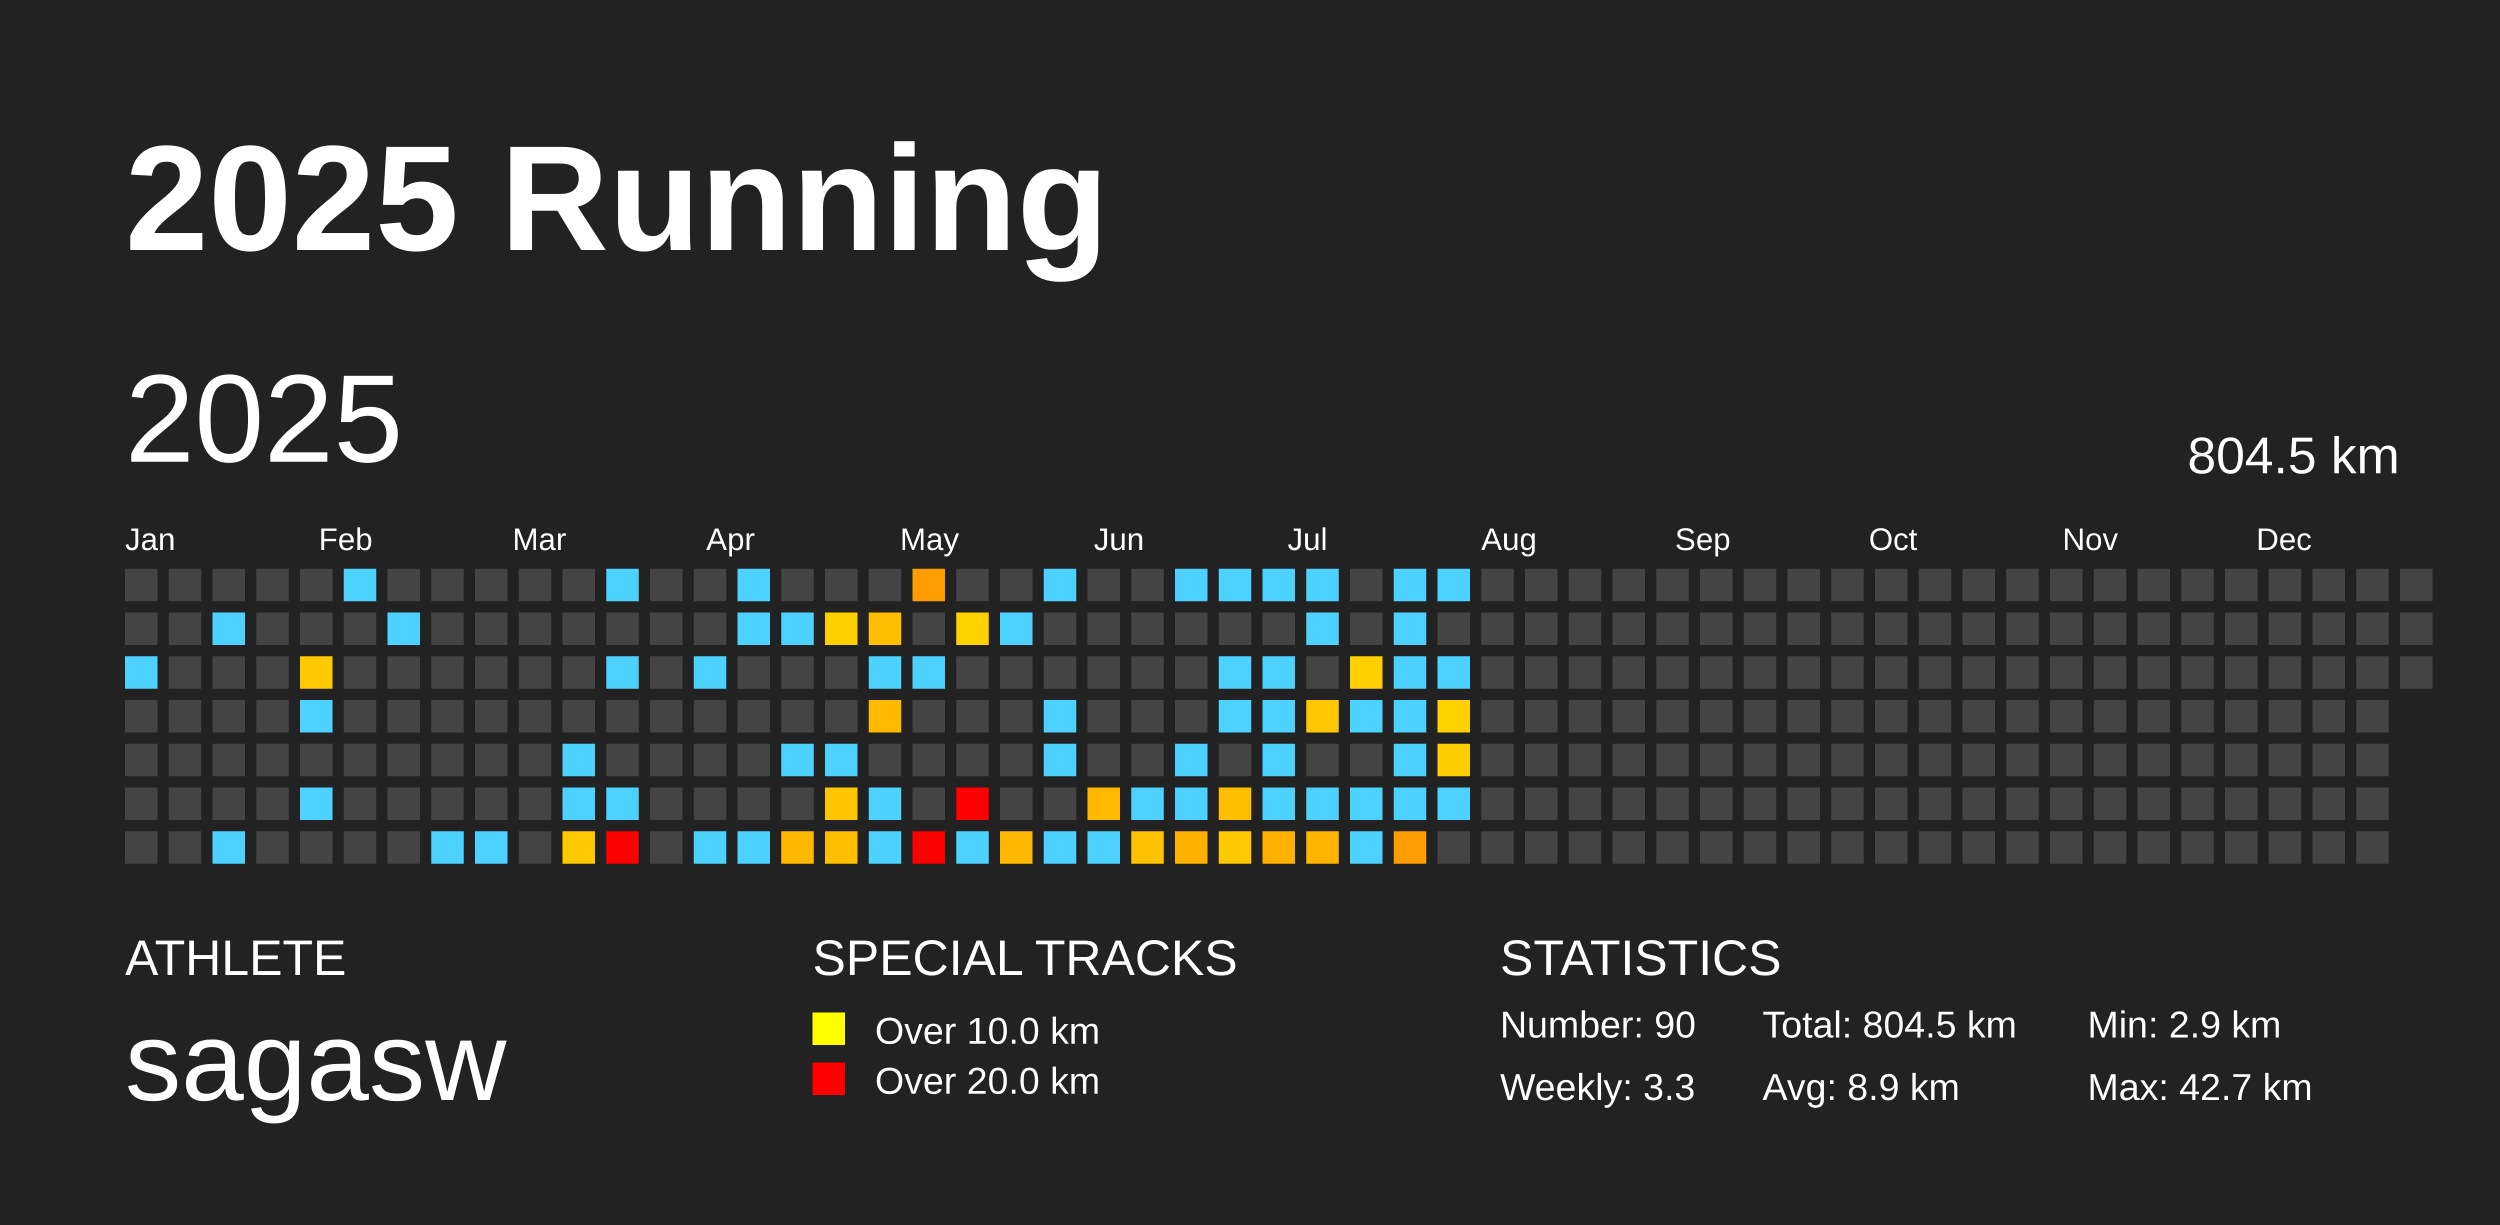
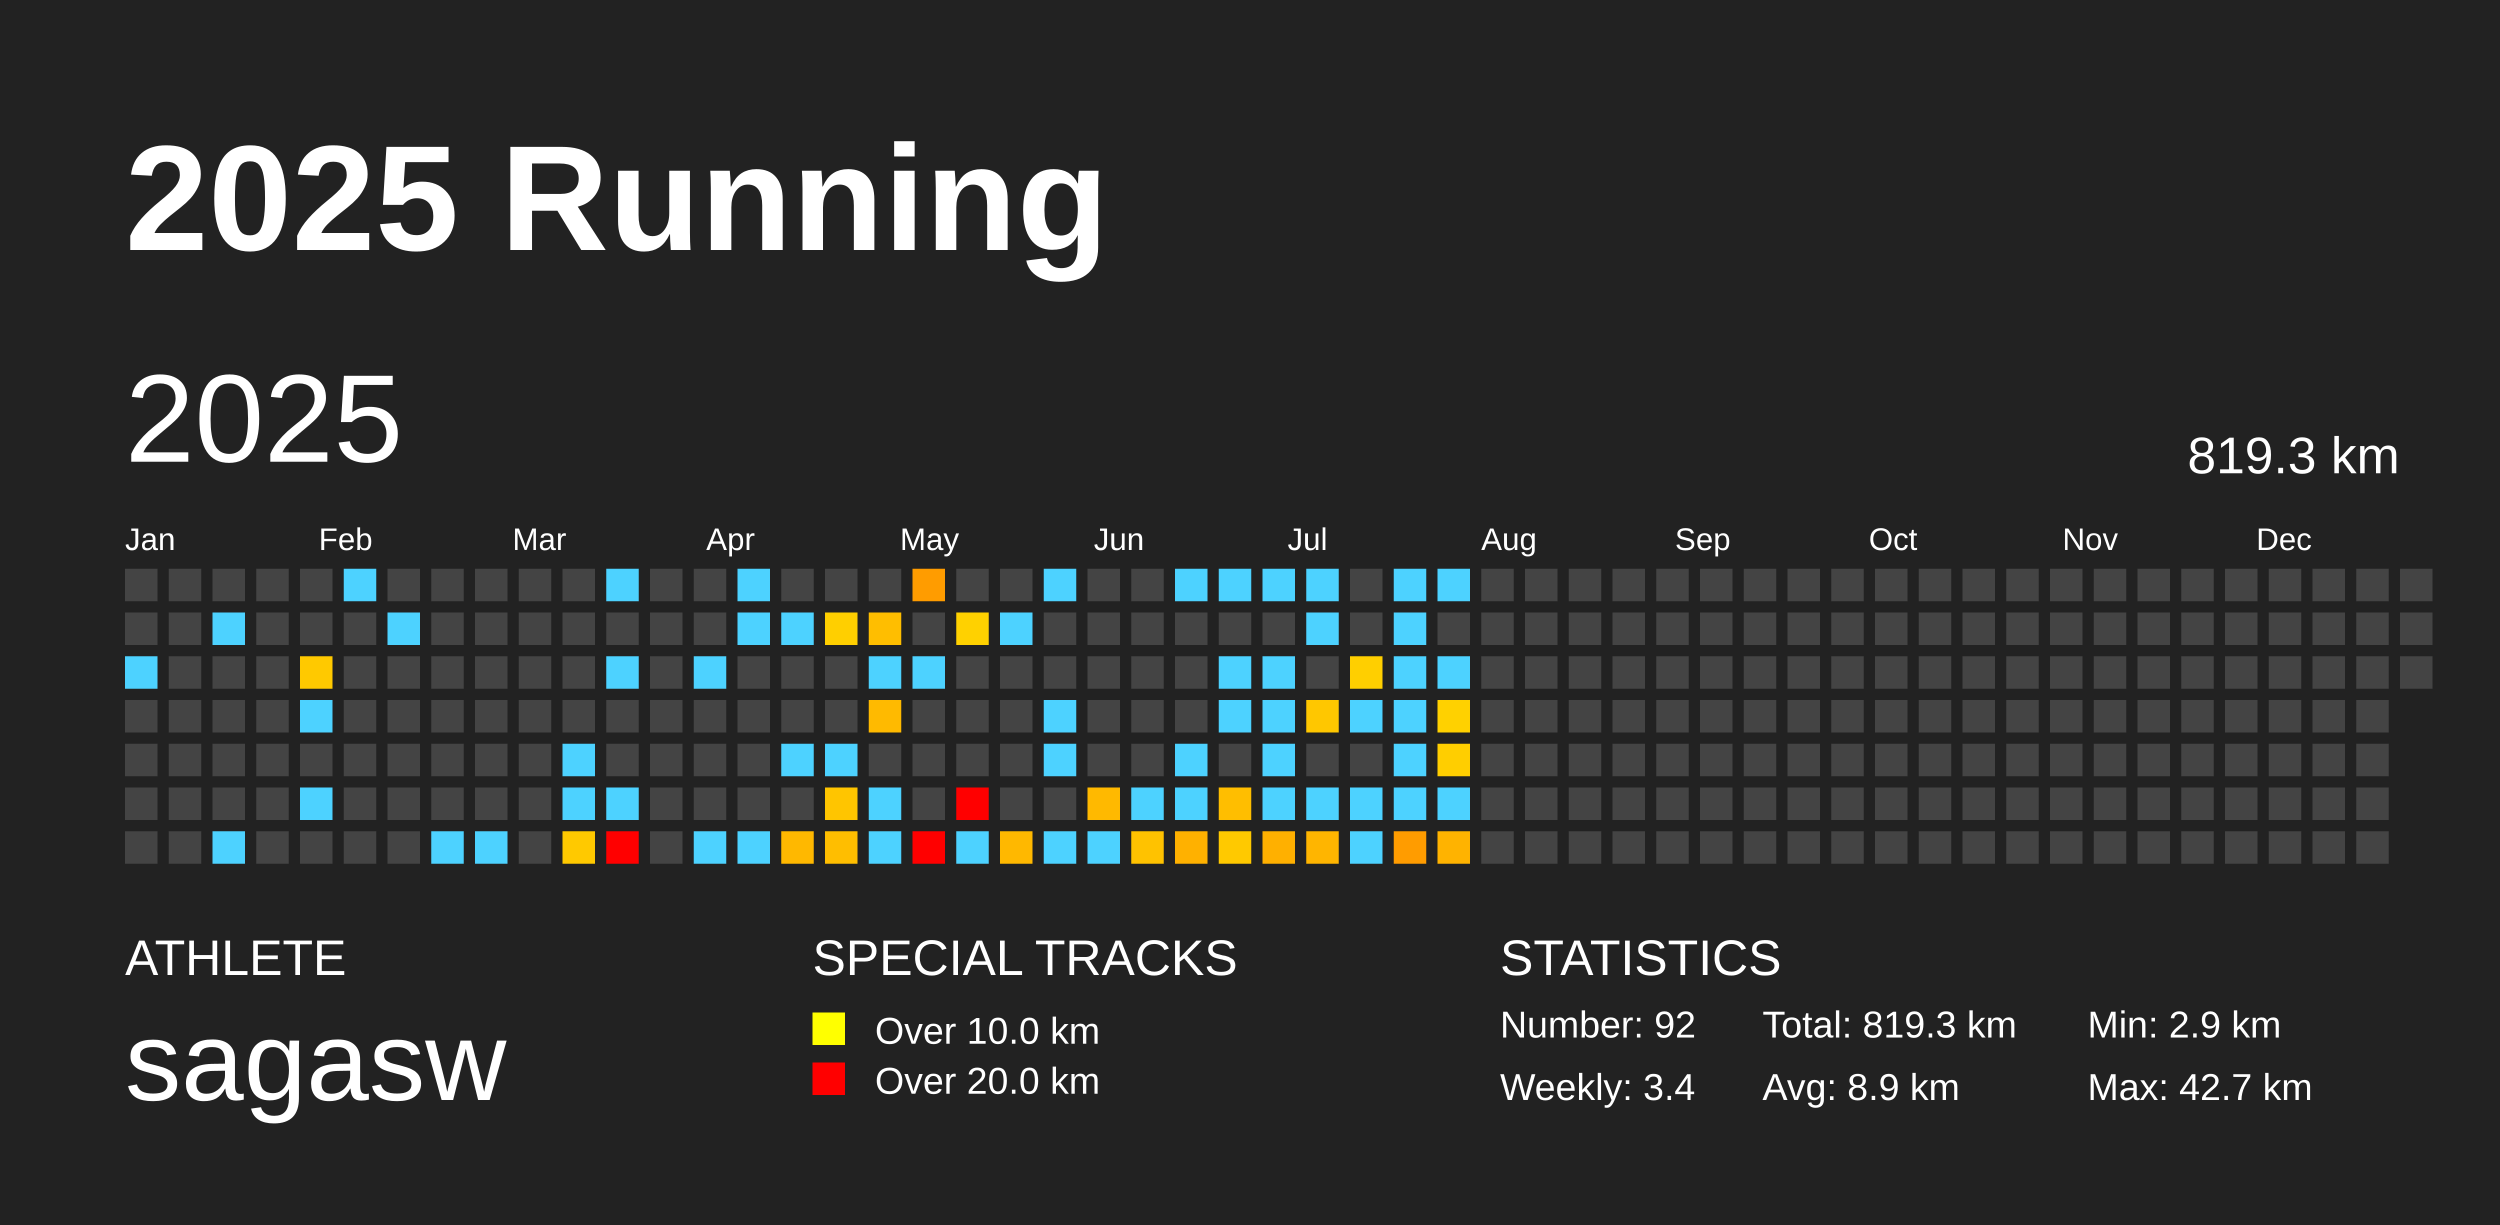
<svg xmlns="http://www.w3.org/2000/svg" baseProfile="full" height="98mm" version="1.1" viewBox="0,0,200,98" width="200mm">
  <defs />
  <rect fill="#222222" height="98" width="200" x="0" y="0" />
  <text fill="#FFFFFF" style="font-size:12px; font-family:Arial; font-weight:bold;" x="10" y="20">2025 Running</text>
  <text fill="#FFFFFF" style="font-size:4px; font-family:Arial" x="10" y="78">ATHLETE</text>
  <text fill="#FFFFFF" style="font-size:9px; font-family:Arial" x="10" y="88">sagasw</text>
  <text fill="#FFFFFF" style="font-size:4px; font-family:Arial" x="65" y="78">SPECIAL TRACKS</text>
  <rect fill="yellow" height="2.6" width="2.6" x="65" y="81" />
  <text fill="#FFFFFF" style="font-size:3px; font-family:Arial" x="70" y="83.5">Over 10.0 km</text>
  <rect fill="red" height="2.6" width="2.6" x="65" y="85" />
  <text fill="#FFFFFF" style="font-size:3px; font-family:Arial" x="70" y="87.5">Over 20.0 km</text>
  <text fill="#FFFFFF" style="font-size:4px; font-family:Arial" x="120" y="78">STATISTICS</text>
-   <text fill="#FFFFFF" style="font-size:3px; font-family:Arial" x="120" y="83">Number: 90</text>
-   <text fill="#FFFFFF" style="font-size:3px; font-family:Arial" x="120" y="88">Weekly: 3.3</text>
-   <text fill="#FFFFFF" style="font-size:3px; font-family:Arial" x="141" y="83">Total: 804.5 km</text>
+   <text fill="#FFFFFF" style="font-size:3px; font-family:Arial" x="120" y="83">Number: 92</text>
+   <text fill="#FFFFFF" style="font-size:3px; font-family:Arial" x="120" y="88">Weekly: 3.4</text>
+   <text fill="#FFFFFF" style="font-size:3px; font-family:Arial" x="141" y="83">Total: 819.3 km</text>
  <text fill="#FFFFFF" style="font-size:3px; font-family:Arial" x="141" y="88">Avg: 8.9 km</text>
  <text fill="#FFFFFF" style="font-size:3px; font-family:Arial" x="167" y="83">Min: 2.9 km</text>
  <text fill="#FFFFFF" style="font-size:3px; font-family:Arial" x="167" y="88">Max: 42.7 km</text>
  <text dominant-baseline="hanging" fill="#FFFFFF" style="font-size:10.0px; font-family:Arial;" x="10" y="30">2025</text>
-   <text dominant-baseline="hanging" fill="#FFFFFF" style="font-size:4.125px; font-family:Arial;" x="175" y="35">804.5 km</text>
+   <text dominant-baseline="hanging" fill="#FFFFFF" style="font-size:4.125px; font-family:Arial;" x="175" y="35">819.3 km</text>
  <text fill="#FFFFFF" style="font-size:2.5px; font-family:Arial" x="10.0" y="44">Jan</text>
  <text fill="#FFFFFF" style="font-size:2.5px; font-family:Arial" x="25.5" y="44">Feb</text>
  <text fill="#FFFFFF" style="font-size:2.5px; font-family:Arial" x="41.0" y="44">Mar</text>
  <text fill="#FFFFFF" style="font-size:2.5px; font-family:Arial" x="56.5" y="44">Apr</text>
  <text fill="#FFFFFF" style="font-size:2.5px; font-family:Arial" x="72.0" y="44">May</text>
  <text fill="#FFFFFF" style="font-size:2.5px; font-family:Arial" x="87.5" y="44">Jun</text>
  <text fill="#FFFFFF" style="font-size:2.5px; font-family:Arial" x="103.0" y="44">Jul</text>
  <text fill="#FFFFFF" style="font-size:2.5px; font-family:Arial" x="118.5" y="44">Aug</text>
  <text fill="#FFFFFF" style="font-size:2.5px; font-family:Arial" x="134.0" y="44">Sep</text>
  <text fill="#FFFFFF" style="font-size:2.5px; font-family:Arial" x="149.5" y="44">Oct</text>
  <text fill="#FFFFFF" style="font-size:2.5px; font-family:Arial" x="165.0" y="44">Nov</text>
  <text fill="#FFFFFF" style="font-size:2.5px; font-family:Arial" x="180.5" y="44">Dec</text>
  <rect fill="#444444" height="2.6" width="2.6" x="10.0" y="45.5" />
  <rect fill="#444444" height="2.6" width="2.6" x="10.0" y="49.0" />
  <rect fill="#4dd2ff" height="2.6" width="2.6" x="10.0" y="52.5" />
  <rect fill="#444444" height="2.6" width="2.6" x="10.0" y="56.0" />
  <rect fill="#444444" height="2.6" width="2.6" x="10.0" y="59.5" />
  <rect fill="#444444" height="2.6" width="2.6" x="10.0" y="63.0" />
  <rect fill="#444444" height="2.6" width="2.6" x="10.0" y="66.5" />
  <rect fill="#444444" height="2.6" width="2.6" x="13.5" y="45.5" />
  <rect fill="#444444" height="2.6" width="2.6" x="13.5" y="49.0" />
  <rect fill="#444444" height="2.6" width="2.6" x="13.5" y="52.5" />
  <rect fill="#444444" height="2.6" width="2.6" x="13.5" y="56.0" />
  <rect fill="#444444" height="2.6" width="2.6" x="13.5" y="59.5" />
  <rect fill="#444444" height="2.6" width="2.6" x="13.5" y="63.0" />
  <rect fill="#444444" height="2.6" width="2.6" x="13.5" y="66.5" />
  <rect fill="#444444" height="2.6" width="2.6" x="17.0" y="45.5" />
  <rect fill="#4dd2ff" height="2.6" width="2.6" x="17.0" y="49.0" />
  <rect fill="#444444" height="2.6" width="2.6" x="17.0" y="52.5" />
  <rect fill="#444444" height="2.6" width="2.6" x="17.0" y="56.0" />
  <rect fill="#444444" height="2.6" width="2.6" x="17.0" y="59.5" />
  <rect fill="#444444" height="2.6" width="2.6" x="17.0" y="63.0" />
  <rect fill="#4dd2ff" height="2.6" width="2.6" x="17.0" y="66.5" />
  <rect fill="#444444" height="2.6" width="2.6" x="20.5" y="45.5" />
  <rect fill="#444444" height="2.6" width="2.6" x="20.5" y="49.0" />
  <rect fill="#444444" height="2.6" width="2.6" x="20.5" y="52.5" />
  <rect fill="#444444" height="2.6" width="2.6" x="20.5" y="56.0" />
  <rect fill="#444444" height="2.6" width="2.6" x="20.5" y="59.5" />
  <rect fill="#444444" height="2.6" width="2.6" x="20.5" y="63.0" />
  <rect fill="#444444" height="2.6" width="2.6" x="20.5" y="66.5" />
  <rect fill="#444444" height="2.6" width="2.6" x="24.0" y="45.5" />
  <rect fill="#444444" height="2.6" width="2.6" x="24.0" y="49.0" />
  <rect fill="#ffc900" height="2.6" width="2.6" x="24.0" y="52.5" />
  <rect fill="#4dd2ff" height="2.6" width="2.6" x="24.0" y="56.0" />
  <rect fill="#444444" height="2.6" width="2.6" x="24.0" y="59.5" />
  <rect fill="#4dd2ff" height="2.6" width="2.6" x="24.0" y="63.0" />
  <rect fill="#444444" height="2.6" width="2.6" x="24.0" y="66.5" />
  <rect fill="#4dd2ff" height="2.6" width="2.6" x="27.5" y="45.5" />
  <rect fill="#444444" height="2.6" width="2.6" x="27.5" y="49.0" />
  <rect fill="#444444" height="2.6" width="2.6" x="27.5" y="52.5" />
  <rect fill="#444444" height="2.6" width="2.6" x="27.5" y="56.0" />
  <rect fill="#444444" height="2.6" width="2.6" x="27.5" y="59.5" />
  <rect fill="#444444" height="2.6" width="2.6" x="27.5" y="63.0" />
  <rect fill="#444444" height="2.6" width="2.6" x="27.5" y="66.5" />
  <rect fill="#444444" height="2.6" width="2.6" x="31.0" y="45.5" />
  <rect fill="#4dd2ff" height="2.6" width="2.6" x="31.0" y="49.0" />
  <rect fill="#444444" height="2.6" width="2.6" x="31.0" y="52.5" />
  <rect fill="#444444" height="2.6" width="2.6" x="31.0" y="56.0" />
  <rect fill="#444444" height="2.6" width="2.6" x="31.0" y="59.5" />
  <rect fill="#444444" height="2.6" width="2.6" x="31.0" y="63.0" />
  <rect fill="#444444" height="2.6" width="2.6" x="31.0" y="66.5" />
  <rect fill="#444444" height="2.6" width="2.6" x="34.5" y="45.5" />
  <rect fill="#444444" height="2.6" width="2.6" x="34.5" y="49.0" />
  <rect fill="#444444" height="2.6" width="2.6" x="34.5" y="52.5" />
  <rect fill="#444444" height="2.6" width="2.6" x="34.5" y="56.0" />
  <rect fill="#444444" height="2.6" width="2.6" x="34.5" y="59.5" />
  <rect fill="#444444" height="2.6" width="2.6" x="34.5" y="63.0" />
  <rect fill="#4dd2ff" height="2.6" width="2.6" x="34.5" y="66.5" />
  <rect fill="#444444" height="2.6" width="2.6" x="38.0" y="45.5" />
  <rect fill="#444444" height="2.6" width="2.6" x="38.0" y="49.0" />
  <rect fill="#444444" height="2.6" width="2.6" x="38.0" y="52.5" />
  <rect fill="#444444" height="2.6" width="2.6" x="38.0" y="56.0" />
  <rect fill="#444444" height="2.6" width="2.6" x="38.0" y="59.5" />
  <rect fill="#444444" height="2.6" width="2.6" x="38.0" y="63.0" />
  <rect fill="#4dd2ff" height="2.6" width="2.6" x="38.0" y="66.5" />
  <rect fill="#444444" height="2.6" width="2.6" x="41.5" y="45.5" />
  <rect fill="#444444" height="2.6" width="2.6" x="41.5" y="49.0" />
  <rect fill="#444444" height="2.6" width="2.6" x="41.5" y="52.5" />
  <rect fill="#444444" height="2.6" width="2.6" x="41.5" y="56.0" />
  <rect fill="#444444" height="2.6" width="2.6" x="41.5" y="59.5" />
  <rect fill="#444444" height="2.6" width="2.6" x="41.5" y="63.0" />
  <rect fill="#444444" height="2.6" width="2.6" x="41.5" y="66.5" />
  <rect fill="#444444" height="2.6" width="2.6" x="45.0" y="45.5" />
  <rect fill="#444444" height="2.6" width="2.6" x="45.0" y="49.0" />
  <rect fill="#444444" height="2.6" width="2.6" x="45.0" y="52.5" />
  <rect fill="#444444" height="2.6" width="2.6" x="45.0" y="56.0" />
  <rect fill="#4dd2ff" height="2.6" width="2.6" x="45.0" y="59.5" />
  <rect fill="#4dd2ff" height="2.6" width="2.6" x="45.0" y="63.0" />
  <rect fill="#ffc900" height="2.6" width="2.6" x="45.0" y="66.5" />
  <rect fill="#4dd2ff" height="2.6" width="2.6" x="48.5" y="45.5" />
  <rect fill="#444444" height="2.6" width="2.6" x="48.5" y="49.0" />
  <rect fill="#4dd2ff" height="2.6" width="2.6" x="48.5" y="52.5" />
  <rect fill="#444444" height="2.6" width="2.6" x="48.5" y="56.0" />
  <rect fill="#444444" height="2.6" width="2.6" x="48.5" y="59.5" />
  <rect fill="#4dd2ff" height="2.6" width="2.6" x="48.5" y="63.0" />
  <rect fill="red" height="2.6" width="2.6" x="48.5" y="66.5" />
  <rect fill="#444444" height="2.6" width="2.6" x="52.0" y="45.5" />
  <rect fill="#444444" height="2.6" width="2.6" x="52.0" y="49.0" />
  <rect fill="#444444" height="2.6" width="2.6" x="52.0" y="52.5" />
  <rect fill="#444444" height="2.6" width="2.6" x="52.0" y="56.0" />
  <rect fill="#444444" height="2.6" width="2.6" x="52.0" y="59.5" />
  <rect fill="#444444" height="2.6" width="2.6" x="52.0" y="63.0" />
  <rect fill="#444444" height="2.6" width="2.6" x="52.0" y="66.5" />
  <rect fill="#444444" height="2.6" width="2.6" x="55.5" y="45.5" />
  <rect fill="#444444" height="2.6" width="2.6" x="55.5" y="49.0" />
  <rect fill="#4dd2ff" height="2.6" width="2.6" x="55.5" y="52.5" />
  <rect fill="#444444" height="2.6" width="2.6" x="55.5" y="56.0" />
  <rect fill="#444444" height="2.6" width="2.6" x="55.5" y="59.5" />
  <rect fill="#444444" height="2.6" width="2.6" x="55.5" y="63.0" />
  <rect fill="#4dd2ff" height="2.6" width="2.6" x="55.5" y="66.5" />
  <rect fill="#4dd2ff" height="2.6" width="2.6" x="59.0" y="45.5" />
  <rect fill="#4dd2ff" height="2.6" width="2.6" x="59.0" y="49.0" />
  <rect fill="#444444" height="2.6" width="2.6" x="59.0" y="52.5" />
  <rect fill="#444444" height="2.6" width="2.6" x="59.0" y="56.0" />
  <rect fill="#444444" height="2.6" width="2.6" x="59.0" y="59.5" />
  <rect fill="#444444" height="2.6" width="2.6" x="59.0" y="63.0" />
  <rect fill="#4dd2ff" height="2.6" width="2.6" x="59.0" y="66.5" />
  <rect fill="#444444" height="2.6" width="2.6" x="62.5" y="45.5" />
  <rect fill="#4dd2ff" height="2.6" width="2.6" x="62.5" y="49.0" />
  <rect fill="#444444" height="2.6" width="2.6" x="62.5" y="52.5" />
  <rect fill="#444444" height="2.6" width="2.6" x="62.5" y="56.0" />
  <rect fill="#4dd2ff" height="2.6" width="2.6" x="62.5" y="59.5" />
  <rect fill="#444444" height="2.6" width="2.6" x="62.5" y="63.0" />
  <rect fill="#ffb800" height="2.6" width="2.6" x="62.5" y="66.5" />
  <rect fill="#444444" height="2.6" width="2.6" x="66.0" y="45.5" />
  <rect fill="#ffcf00" height="2.6" width="2.6" x="66.0" y="49.0" />
  <rect fill="#444444" height="2.6" width="2.6" x="66.0" y="52.5" />
  <rect fill="#444444" height="2.6" width="2.6" x="66.0" y="56.0" />
  <rect fill="#4dd2ff" height="2.6" width="2.6" x="66.0" y="59.5" />
  <rect fill="#ffc500" height="2.6" width="2.6" x="66.0" y="63.0" />
  <rect fill="#ffbe00" height="2.6" width="2.6" x="66.0" y="66.5" />
  <rect fill="#444444" height="2.6" width="2.6" x="69.5" y="45.5" />
  <rect fill="#ffbe00" height="2.6" width="2.6" x="69.5" y="49.0" />
  <rect fill="#4dd2ff" height="2.6" width="2.6" x="69.5" y="52.5" />
  <rect fill="#ffba00" height="2.6" width="2.6" x="69.5" y="56.0" />
  <rect fill="#444444" height="2.6" width="2.6" x="69.5" y="59.5" />
  <rect fill="#4dd2ff" height="2.6" width="2.6" x="69.5" y="63.0" />
  <rect fill="#4dd2ff" height="2.6" width="2.6" x="69.5" y="66.5" />
  <rect fill="#ff9c00" height="2.6" width="2.6" x="73.0" y="45.5" />
  <rect fill="#444444" height="2.6" width="2.6" x="73.0" y="49.0" />
  <rect fill="#4dd2ff" height="2.6" width="2.6" x="73.0" y="52.5" />
  <rect fill="#444444" height="2.6" width="2.6" x="73.0" y="56.0" />
  <rect fill="#444444" height="2.6" width="2.6" x="73.0" y="59.5" />
  <rect fill="#444444" height="2.6" width="2.6" x="73.0" y="63.0" />
  <rect fill="red" height="2.6" width="2.6" x="73.0" y="66.5" />
  <rect fill="#444444" height="2.6" width="2.6" x="76.5" y="45.5" />
  <rect fill="#ffd100" height="2.6" width="2.6" x="76.5" y="49.0" />
  <rect fill="#444444" height="2.6" width="2.6" x="76.5" y="52.5" />
  <rect fill="#444444" height="2.6" width="2.6" x="76.5" y="56.0" />
  <rect fill="#444444" height="2.6" width="2.6" x="76.5" y="59.5" />
  <rect fill="red" height="2.6" width="2.6" x="76.5" y="63.0" />
  <rect fill="#4dd2ff" height="2.6" width="2.6" x="76.5" y="66.5" />
  <rect fill="#444444" height="2.6" width="2.6" x="80.0" y="45.5" />
  <rect fill="#4dd2ff" height="2.6" width="2.6" x="80.0" y="49.0" />
  <rect fill="#444444" height="2.6" width="2.6" x="80.0" y="52.5" />
  <rect fill="#444444" height="2.6" width="2.6" x="80.0" y="56.0" />
  <rect fill="#444444" height="2.6" width="2.6" x="80.0" y="59.5" />
  <rect fill="#444444" height="2.6" width="2.6" x="80.0" y="63.0" />
  <rect fill="#ffb800" height="2.6" width="2.6" x="80.0" y="66.5" />
  <rect fill="#4dd2ff" height="2.6" width="2.6" x="83.5" y="45.5" />
  <rect fill="#444444" height="2.6" width="2.6" x="83.5" y="49.0" />
  <rect fill="#444444" height="2.6" width="2.6" x="83.5" y="52.5" />
  <rect fill="#4dd2ff" height="2.6" width="2.6" x="83.5" y="56.0" />
  <rect fill="#4dd2ff" height="2.6" width="2.6" x="83.5" y="59.5" />
  <rect fill="#444444" height="2.6" width="2.6" x="83.5" y="63.0" />
  <rect fill="#4dd2ff" height="2.6" width="2.6" x="83.5" y="66.5" />
  <rect fill="#444444" height="2.6" width="2.6" x="87.0" y="45.5" />
  <rect fill="#444444" height="2.6" width="2.6" x="87.0" y="49.0" />
  <rect fill="#444444" height="2.6" width="2.6" x="87.0" y="52.5" />
  <rect fill="#444444" height="2.6" width="2.6" x="87.0" y="56.0" />
  <rect fill="#444444" height="2.6" width="2.6" x="87.0" y="59.5" />
  <rect fill="#ffb900" height="2.6" width="2.6" x="87.0" y="63.0" />
  <rect fill="#4dd2ff" height="2.6" width="2.6" x="87.0" y="66.5" />
  <rect fill="#444444" height="2.6" width="2.6" x="90.5" y="45.5" />
  <rect fill="#444444" height="2.6" width="2.6" x="90.5" y="49.0" />
  <rect fill="#444444" height="2.6" width="2.6" x="90.5" y="52.5" />
  <rect fill="#444444" height="2.6" width="2.6" x="90.5" y="56.0" />
  <rect fill="#444444" height="2.6" width="2.6" x="90.5" y="59.5" />
  <rect fill="#4dd2ff" height="2.6" width="2.6" x="90.5" y="63.0" />
  <rect fill="#ffc200" height="2.6" width="2.6" x="90.5" y="66.5" />
  <rect fill="#4dd2ff" height="2.6" width="2.6" x="94.0" y="45.5" />
  <rect fill="#444444" height="2.6" width="2.6" x="94.0" y="49.0" />
  <rect fill="#444444" height="2.6" width="2.6" x="94.0" y="52.5" />
  <rect fill="#444444" height="2.6" width="2.6" x="94.0" y="56.0" />
  <rect fill="#4dd2ff" height="2.6" width="2.6" x="94.0" y="59.5" />
  <rect fill="#4dd2ff" height="2.6" width="2.6" x="94.0" y="63.0" />
  <rect fill="#ffb100" height="2.6" width="2.6" x="94.0" y="66.5" />
  <rect fill="#4dd2ff" height="2.6" width="2.6" x="97.5" y="45.5" />
  <rect fill="#444444" height="2.6" width="2.6" x="97.5" y="49.0" />
  <rect fill="#4dd2ff" height="2.6" width="2.6" x="97.5" y="52.5" />
  <rect fill="#4dd2ff" height="2.6" width="2.6" x="97.5" y="56.0" />
  <rect fill="#444444" height="2.6" width="2.6" x="97.5" y="59.5" />
  <rect fill="#ffbe00" height="2.6" width="2.6" x="97.5" y="63.0" />
  <rect fill="#ffc900" height="2.6" width="2.6" x="97.5" y="66.5" />
  <rect fill="#4dd2ff" height="2.6" width="2.6" x="101.0" y="45.5" />
  <rect fill="#444444" height="2.6" width="2.6" x="101.0" y="49.0" />
  <rect fill="#4dd2ff" height="2.6" width="2.6" x="101.0" y="52.5" />
  <rect fill="#4dd2ff" height="2.6" width="2.6" x="101.0" y="56.0" />
  <rect fill="#4dd2ff" height="2.6" width="2.6" x="101.0" y="59.5" />
  <rect fill="#4dd2ff" height="2.6" width="2.6" x="101.0" y="63.0" />
  <rect fill="#ffb000" height="2.6" width="2.6" x="101.0" y="66.5" />
  <rect fill="#4dd2ff" height="2.6" width="2.6" x="104.5" y="45.5" />
  <rect fill="#4dd2ff" height="2.6" width="2.6" x="104.5" y="49.0" />
  <rect fill="#444444" height="2.6" width="2.6" x="104.5" y="52.5" />
  <rect fill="#ffc700" height="2.6" width="2.6" x="104.5" y="56.0" />
  <rect fill="#444444" height="2.6" width="2.6" x="104.5" y="59.5" />
  <rect fill="#4dd2ff" height="2.6" width="2.6" x="104.5" y="63.0" />
  <rect fill="#ffb500" height="2.6" width="2.6" x="104.5" y="66.5" />
  <rect fill="#444444" height="2.6" width="2.6" x="108.0" y="45.5" />
  <rect fill="#444444" height="2.6" width="2.6" x="108.0" y="49.0" />
  <rect fill="#ffcf00" height="2.6" width="2.6" x="108.0" y="52.5" />
  <rect fill="#4dd2ff" height="2.6" width="2.6" x="108.0" y="56.0" />
  <rect fill="#444444" height="2.6" width="2.6" x="108.0" y="59.5" />
  <rect fill="#4dd2ff" height="2.6" width="2.6" x="108.0" y="63.0" />
  <rect fill="#4dd2ff" height="2.6" width="2.6" x="108.0" y="66.5" />
  <rect fill="#4dd2ff" height="2.6" width="2.6" x="111.5" y="45.5" />
  <rect fill="#4dd2ff" height="2.6" width="2.6" x="111.5" y="49.0" />
  <rect fill="#4dd2ff" height="2.6" width="2.6" x="111.5" y="52.5" />
  <rect fill="#4dd2ff" height="2.6" width="2.6" x="111.5" y="56.0" />
  <rect fill="#4dd2ff" height="2.6" width="2.6" x="111.5" y="59.5" />
  <rect fill="#4dd2ff" height="2.6" width="2.6" x="111.5" y="63.0" />
  <rect fill="#ff9c00" height="2.6" width="2.6" x="111.5" y="66.5" />
  <rect fill="#4dd2ff" height="2.6" width="2.6" x="115.0" y="45.5" />
  <rect fill="#444444" height="2.6" width="2.6" x="115.0" y="49.0" />
  <rect fill="#4dd2ff" height="2.6" width="2.6" x="115.0" y="52.5" />
  <rect fill="#ffd100" height="2.6" width="2.6" x="115.0" y="56.0" />
  <rect fill="#ffce00" height="2.6" width="2.6" x="115.0" y="59.5" />
  <rect fill="#4dd2ff" height="2.6" width="2.6" x="115.0" y="63.0" />
-   <rect fill="#444444" height="2.6" width="2.6" x="115.0" y="66.5" />
+   <rect fill="#ffb300" height="2.6" width="2.6" x="115.0" y="66.5" />
  <rect fill="#444444" height="2.6" width="2.6" x="118.5" y="45.5" />
  <rect fill="#444444" height="2.6" width="2.6" x="118.5" y="49.0" />
  <rect fill="#444444" height="2.6" width="2.6" x="118.5" y="52.5" />
  <rect fill="#444444" height="2.6" width="2.6" x="118.5" y="56.0" />
  <rect fill="#444444" height="2.6" width="2.6" x="118.5" y="59.5" />
  <rect fill="#444444" height="2.6" width="2.6" x="118.5" y="63.0" />
  <rect fill="#444444" height="2.6" width="2.6" x="118.5" y="66.5" />
  <rect fill="#444444" height="2.6" width="2.6" x="122.0" y="45.5" />
  <rect fill="#444444" height="2.6" width="2.6" x="122.0" y="49.0" />
  <rect fill="#444444" height="2.6" width="2.6" x="122.0" y="52.5" />
  <rect fill="#444444" height="2.6" width="2.6" x="122.0" y="56.0" />
  <rect fill="#444444" height="2.6" width="2.6" x="122.0" y="59.5" />
  <rect fill="#444444" height="2.6" width="2.6" x="122.0" y="63.0" />
  <rect fill="#444444" height="2.6" width="2.6" x="122.0" y="66.5" />
  <rect fill="#444444" height="2.6" width="2.6" x="125.5" y="45.5" />
  <rect fill="#444444" height="2.6" width="2.6" x="125.5" y="49.0" />
  <rect fill="#444444" height="2.6" width="2.6" x="125.5" y="52.5" />
  <rect fill="#444444" height="2.6" width="2.6" x="125.5" y="56.0" />
  <rect fill="#444444" height="2.6" width="2.6" x="125.5" y="59.5" />
  <rect fill="#444444" height="2.6" width="2.6" x="125.5" y="63.0" />
  <rect fill="#444444" height="2.6" width="2.6" x="125.5" y="66.5" />
  <rect fill="#444444" height="2.6" width="2.6" x="129.0" y="45.5" />
  <rect fill="#444444" height="2.6" width="2.6" x="129.0" y="49.0" />
  <rect fill="#444444" height="2.6" width="2.6" x="129.0" y="52.5" />
  <rect fill="#444444" height="2.6" width="2.6" x="129.0" y="56.0" />
  <rect fill="#444444" height="2.6" width="2.6" x="129.0" y="59.5" />
  <rect fill="#444444" height="2.6" width="2.6" x="129.0" y="63.0" />
  <rect fill="#444444" height="2.6" width="2.6" x="129.0" y="66.5" />
  <rect fill="#444444" height="2.6" width="2.6" x="132.5" y="45.5" />
  <rect fill="#444444" height="2.6" width="2.6" x="132.5" y="49.0" />
  <rect fill="#444444" height="2.6" width="2.6" x="132.5" y="52.5" />
  <rect fill="#444444" height="2.6" width="2.6" x="132.5" y="56.0" />
  <rect fill="#444444" height="2.6" width="2.6" x="132.5" y="59.5" />
  <rect fill="#444444" height="2.6" width="2.6" x="132.5" y="63.0" />
  <rect fill="#444444" height="2.6" width="2.6" x="132.5" y="66.5" />
  <rect fill="#444444" height="2.6" width="2.6" x="136.0" y="45.5" />
  <rect fill="#444444" height="2.6" width="2.6" x="136.0" y="49.0" />
  <rect fill="#444444" height="2.6" width="2.6" x="136.0" y="52.5" />
  <rect fill="#444444" height="2.6" width="2.6" x="136.0" y="56.0" />
  <rect fill="#444444" height="2.6" width="2.6" x="136.0" y="59.5" />
  <rect fill="#444444" height="2.6" width="2.6" x="136.0" y="63.0" />
  <rect fill="#444444" height="2.6" width="2.6" x="136.0" y="66.5" />
  <rect fill="#444444" height="2.6" width="2.6" x="139.5" y="45.5" />
  <rect fill="#444444" height="2.6" width="2.6" x="139.5" y="49.0" />
  <rect fill="#444444" height="2.6" width="2.6" x="139.5" y="52.5" />
  <rect fill="#444444" height="2.6" width="2.6" x="139.5" y="56.0" />
  <rect fill="#444444" height="2.6" width="2.6" x="139.5" y="59.5" />
  <rect fill="#444444" height="2.6" width="2.6" x="139.5" y="63.0" />
  <rect fill="#444444" height="2.6" width="2.6" x="139.5" y="66.5" />
  <rect fill="#444444" height="2.6" width="2.6" x="143.0" y="45.5" />
  <rect fill="#444444" height="2.6" width="2.6" x="143.0" y="49.0" />
  <rect fill="#444444" height="2.6" width="2.6" x="143.0" y="52.5" />
  <rect fill="#444444" height="2.6" width="2.6" x="143.0" y="56.0" />
  <rect fill="#444444" height="2.6" width="2.6" x="143.0" y="59.5" />
  <rect fill="#444444" height="2.6" width="2.6" x="143.0" y="63.0" />
  <rect fill="#444444" height="2.6" width="2.6" x="143.0" y="66.5" />
  <rect fill="#444444" height="2.6" width="2.6" x="146.5" y="45.5" />
  <rect fill="#444444" height="2.6" width="2.6" x="146.5" y="49.0" />
  <rect fill="#444444" height="2.6" width="2.6" x="146.5" y="52.5" />
  <rect fill="#444444" height="2.6" width="2.6" x="146.5" y="56.0" />
  <rect fill="#444444" height="2.6" width="2.6" x="146.5" y="59.5" />
  <rect fill="#444444" height="2.6" width="2.6" x="146.5" y="63.0" />
  <rect fill="#444444" height="2.6" width="2.6" x="146.5" y="66.5" />
  <rect fill="#444444" height="2.6" width="2.6" x="150.0" y="45.5" />
  <rect fill="#444444" height="2.6" width="2.6" x="150.0" y="49.0" />
  <rect fill="#444444" height="2.6" width="2.6" x="150.0" y="52.5" />
  <rect fill="#444444" height="2.6" width="2.6" x="150.0" y="56.0" />
  <rect fill="#444444" height="2.6" width="2.6" x="150.0" y="59.5" />
  <rect fill="#444444" height="2.6" width="2.6" x="150.0" y="63.0" />
  <rect fill="#444444" height="2.6" width="2.6" x="150.0" y="66.5" />
  <rect fill="#444444" height="2.6" width="2.6" x="153.5" y="45.5" />
  <rect fill="#444444" height="2.6" width="2.6" x="153.5" y="49.0" />
  <rect fill="#444444" height="2.6" width="2.6" x="153.5" y="52.5" />
  <rect fill="#444444" height="2.6" width="2.6" x="153.5" y="56.0" />
  <rect fill="#444444" height="2.6" width="2.6" x="153.5" y="59.5" />
  <rect fill="#444444" height="2.6" width="2.6" x="153.5" y="63.0" />
  <rect fill="#444444" height="2.6" width="2.6" x="153.5" y="66.5" />
  <rect fill="#444444" height="2.6" width="2.6" x="157.0" y="45.5" />
  <rect fill="#444444" height="2.6" width="2.6" x="157.0" y="49.0" />
  <rect fill="#444444" height="2.6" width="2.6" x="157.0" y="52.5" />
  <rect fill="#444444" height="2.6" width="2.6" x="157.0" y="56.0" />
  <rect fill="#444444" height="2.6" width="2.6" x="157.0" y="59.5" />
  <rect fill="#444444" height="2.6" width="2.6" x="157.0" y="63.0" />
  <rect fill="#444444" height="2.6" width="2.6" x="157.0" y="66.5" />
  <rect fill="#444444" height="2.6" width="2.6" x="160.5" y="45.5" />
  <rect fill="#444444" height="2.6" width="2.6" x="160.5" y="49.0" />
  <rect fill="#444444" height="2.6" width="2.6" x="160.5" y="52.5" />
  <rect fill="#444444" height="2.6" width="2.6" x="160.5" y="56.0" />
  <rect fill="#444444" height="2.6" width="2.6" x="160.5" y="59.5" />
  <rect fill="#444444" height="2.6" width="2.6" x="160.5" y="63.0" />
  <rect fill="#444444" height="2.6" width="2.6" x="160.5" y="66.5" />
  <rect fill="#444444" height="2.6" width="2.6" x="164.0" y="45.5" />
  <rect fill="#444444" height="2.6" width="2.6" x="164.0" y="49.0" />
  <rect fill="#444444" height="2.6" width="2.6" x="164.0" y="52.5" />
  <rect fill="#444444" height="2.6" width="2.6" x="164.0" y="56.0" />
  <rect fill="#444444" height="2.6" width="2.6" x="164.0" y="59.5" />
  <rect fill="#444444" height="2.6" width="2.6" x="164.0" y="63.0" />
  <rect fill="#444444" height="2.6" width="2.6" x="164.0" y="66.5" />
  <rect fill="#444444" height="2.6" width="2.6" x="167.5" y="45.5" />
  <rect fill="#444444" height="2.6" width="2.6" x="167.5" y="49.0" />
  <rect fill="#444444" height="2.6" width="2.6" x="167.5" y="52.5" />
  <rect fill="#444444" height="2.6" width="2.6" x="167.5" y="56.0" />
  <rect fill="#444444" height="2.6" width="2.6" x="167.5" y="59.5" />
  <rect fill="#444444" height="2.6" width="2.6" x="167.5" y="63.0" />
  <rect fill="#444444" height="2.6" width="2.6" x="167.5" y="66.5" />
  <rect fill="#444444" height="2.6" width="2.6" x="171.0" y="45.5" />
  <rect fill="#444444" height="2.6" width="2.6" x="171.0" y="49.0" />
  <rect fill="#444444" height="2.6" width="2.6" x="171.0" y="52.5" />
  <rect fill="#444444" height="2.6" width="2.6" x="171.0" y="56.0" />
  <rect fill="#444444" height="2.6" width="2.6" x="171.0" y="59.5" />
  <rect fill="#444444" height="2.6" width="2.6" x="171.0" y="63.0" />
  <rect fill="#444444" height="2.6" width="2.6" x="171.0" y="66.5" />
  <rect fill="#444444" height="2.6" width="2.6" x="174.5" y="45.5" />
  <rect fill="#444444" height="2.6" width="2.6" x="174.5" y="49.0" />
  <rect fill="#444444" height="2.6" width="2.6" x="174.5" y="52.5" />
  <rect fill="#444444" height="2.6" width="2.6" x="174.5" y="56.0" />
  <rect fill="#444444" height="2.6" width="2.6" x="174.5" y="59.5" />
  <rect fill="#444444" height="2.6" width="2.6" x="174.5" y="63.0" />
  <rect fill="#444444" height="2.6" width="2.6" x="174.5" y="66.5" />
  <rect fill="#444444" height="2.6" width="2.6" x="178.0" y="45.5" />
  <rect fill="#444444" height="2.6" width="2.6" x="178.0" y="49.0" />
  <rect fill="#444444" height="2.6" width="2.6" x="178.0" y="52.5" />
  <rect fill="#444444" height="2.6" width="2.6" x="178.0" y="56.0" />
  <rect fill="#444444" height="2.6" width="2.6" x="178.0" y="59.5" />
  <rect fill="#444444" height="2.6" width="2.6" x="178.0" y="63.0" />
  <rect fill="#444444" height="2.6" width="2.6" x="178.0" y="66.5" />
  <rect fill="#444444" height="2.6" width="2.6" x="181.5" y="45.5" />
  <rect fill="#444444" height="2.6" width="2.6" x="181.5" y="49.0" />
  <rect fill="#444444" height="2.6" width="2.6" x="181.5" y="52.5" />
  <rect fill="#444444" height="2.6" width="2.6" x="181.5" y="56.0" />
  <rect fill="#444444" height="2.6" width="2.6" x="181.5" y="59.5" />
  <rect fill="#444444" height="2.6" width="2.6" x="181.5" y="63.0" />
  <rect fill="#444444" height="2.6" width="2.6" x="181.5" y="66.5" />
  <rect fill="#444444" height="2.6" width="2.6" x="185.0" y="45.5" />
  <rect fill="#444444" height="2.6" width="2.6" x="185.0" y="49.0" />
  <rect fill="#444444" height="2.6" width="2.6" x="185.0" y="52.5" />
  <rect fill="#444444" height="2.6" width="2.6" x="185.0" y="56.0" />
  <rect fill="#444444" height="2.6" width="2.6" x="185.0" y="59.5" />
  <rect fill="#444444" height="2.6" width="2.6" x="185.0" y="63.0" />
  <rect fill="#444444" height="2.6" width="2.6" x="185.0" y="66.5" />
  <rect fill="#444444" height="2.6" width="2.6" x="188.5" y="45.5" />
  <rect fill="#444444" height="2.6" width="2.6" x="188.5" y="49.0" />
  <rect fill="#444444" height="2.6" width="2.6" x="188.5" y="52.5" />
  <rect fill="#444444" height="2.6" width="2.6" x="188.5" y="56.0" />
  <rect fill="#444444" height="2.6" width="2.6" x="188.5" y="59.5" />
  <rect fill="#444444" height="2.6" width="2.6" x="188.5" y="63.0" />
  <rect fill="#444444" height="2.6" width="2.6" x="188.5" y="66.5" />
  <rect fill="#444444" height="2.6" width="2.6" x="192.0" y="45.5" />
  <rect fill="#444444" height="2.6" width="2.6" x="192.0" y="49.0" />
  <rect fill="#444444" height="2.6" width="2.6" x="192.0" y="52.5" />
</svg>
